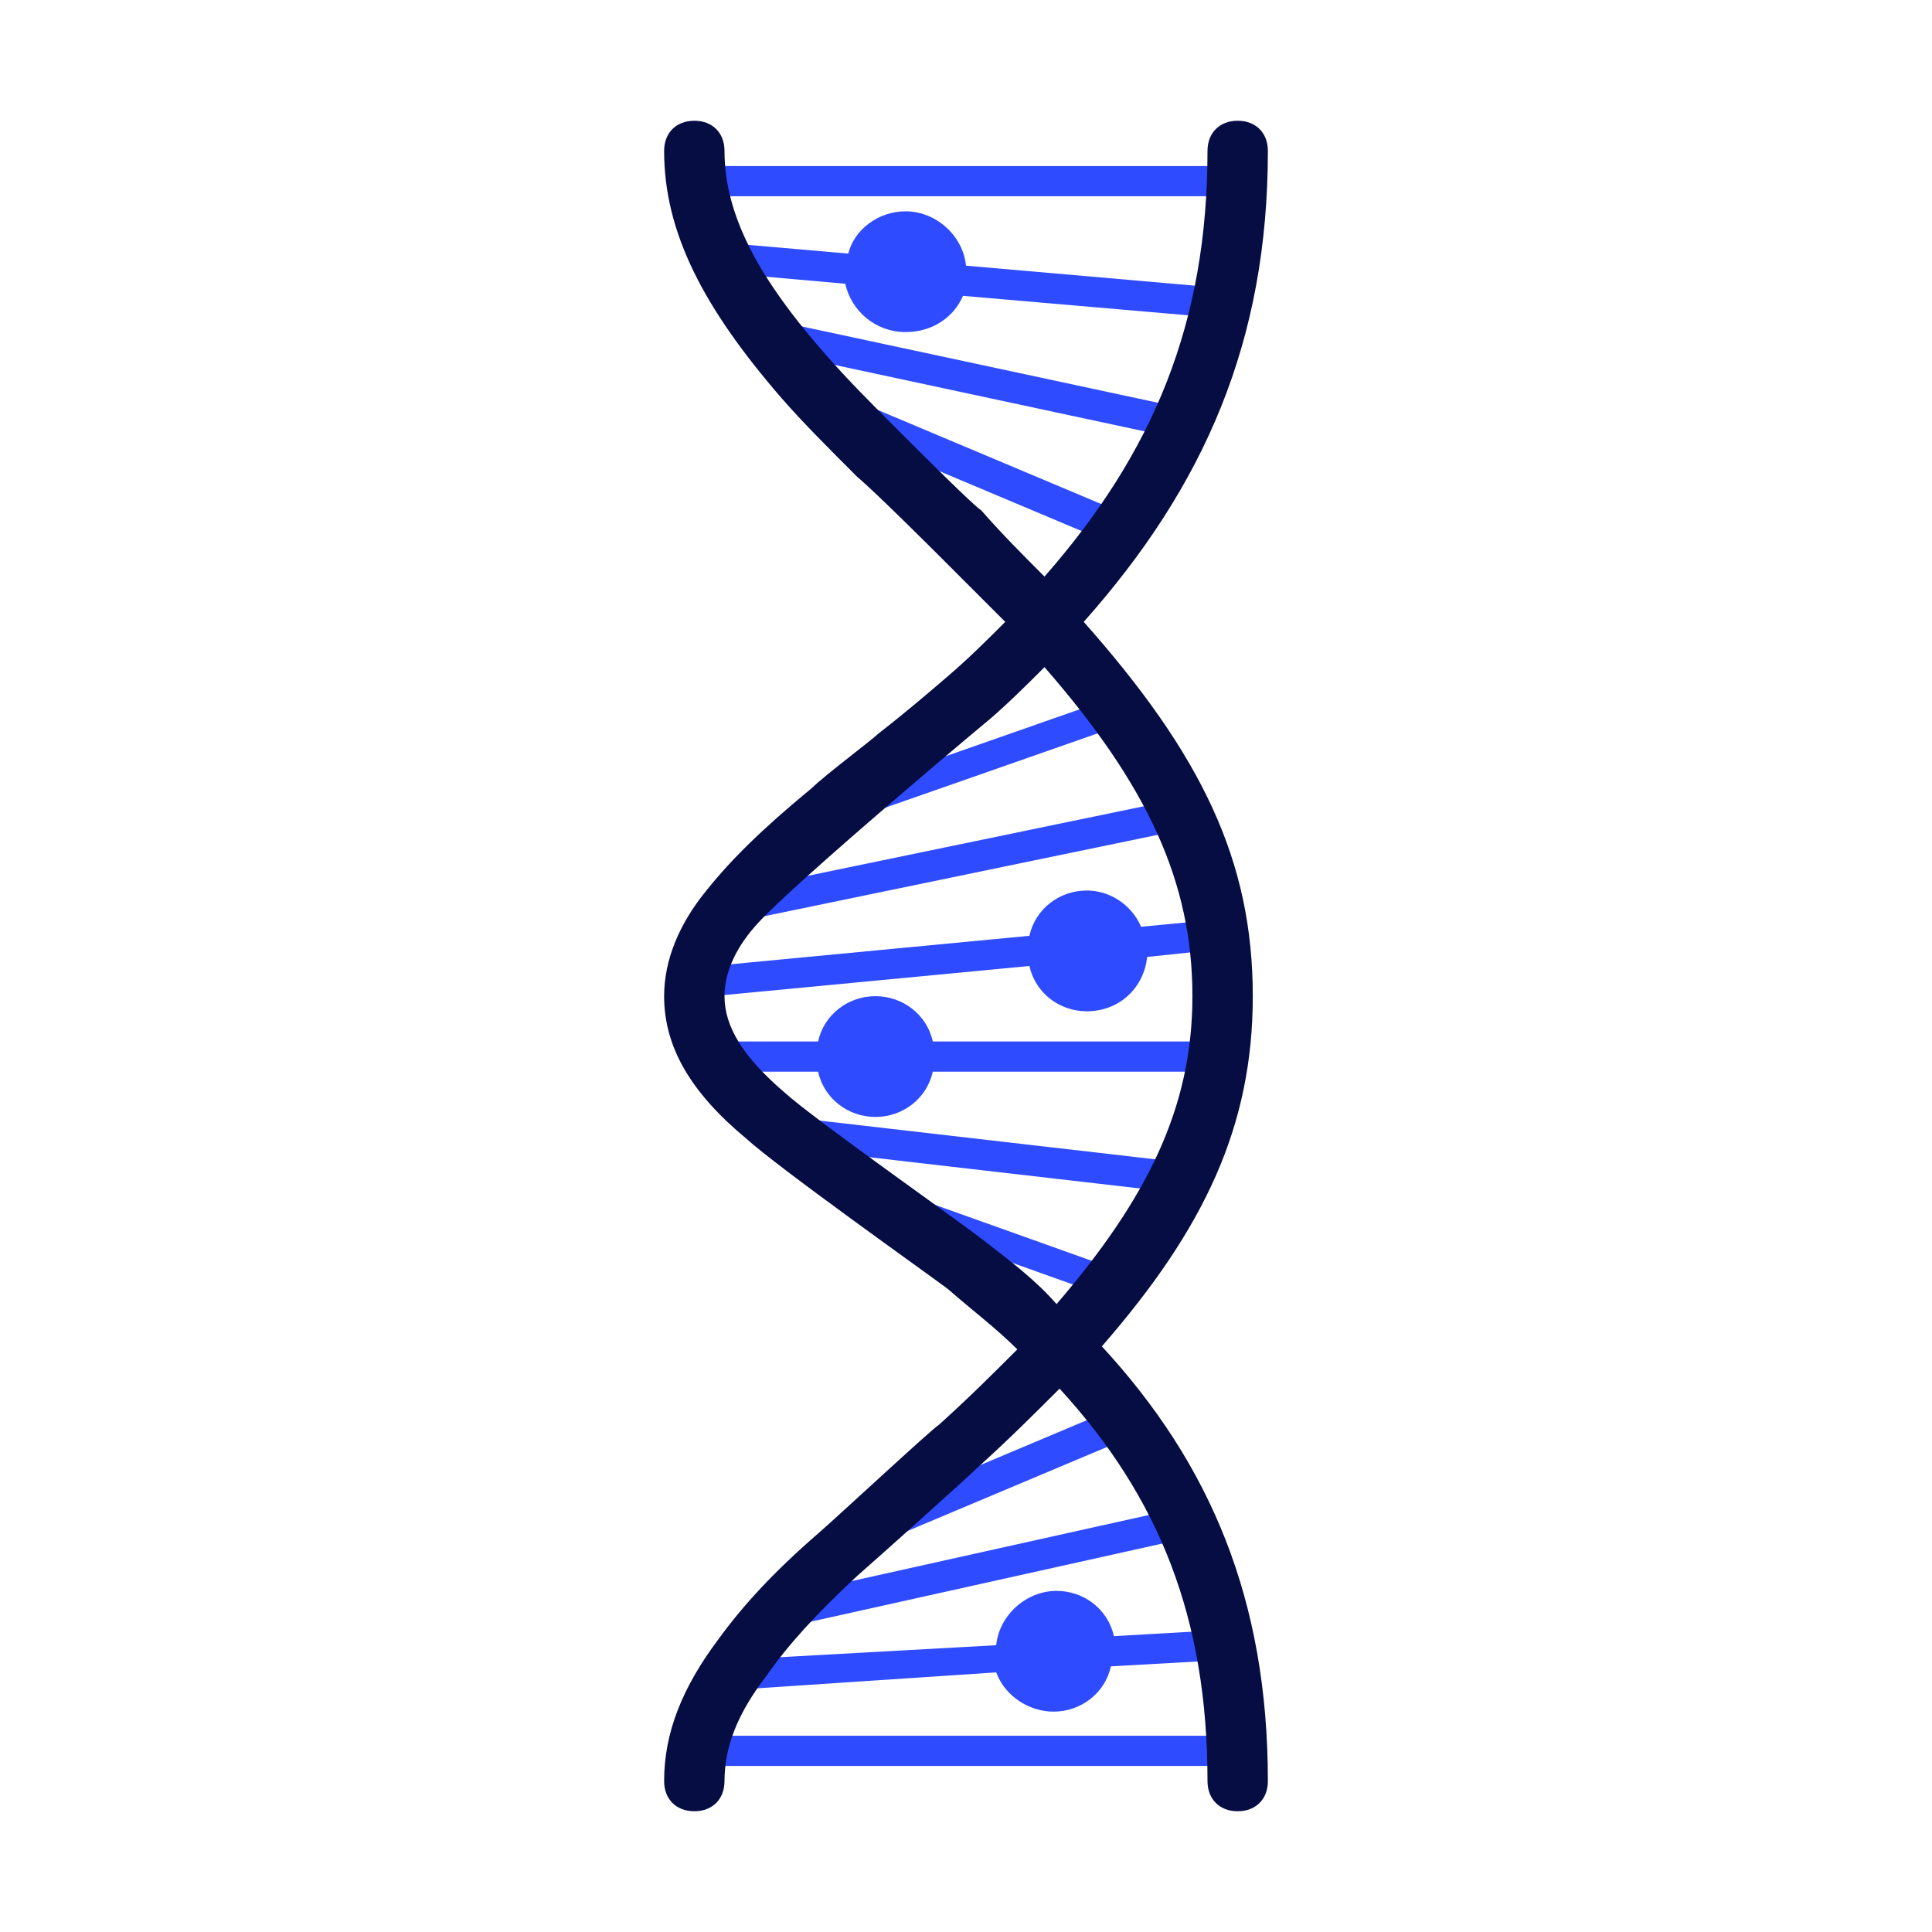
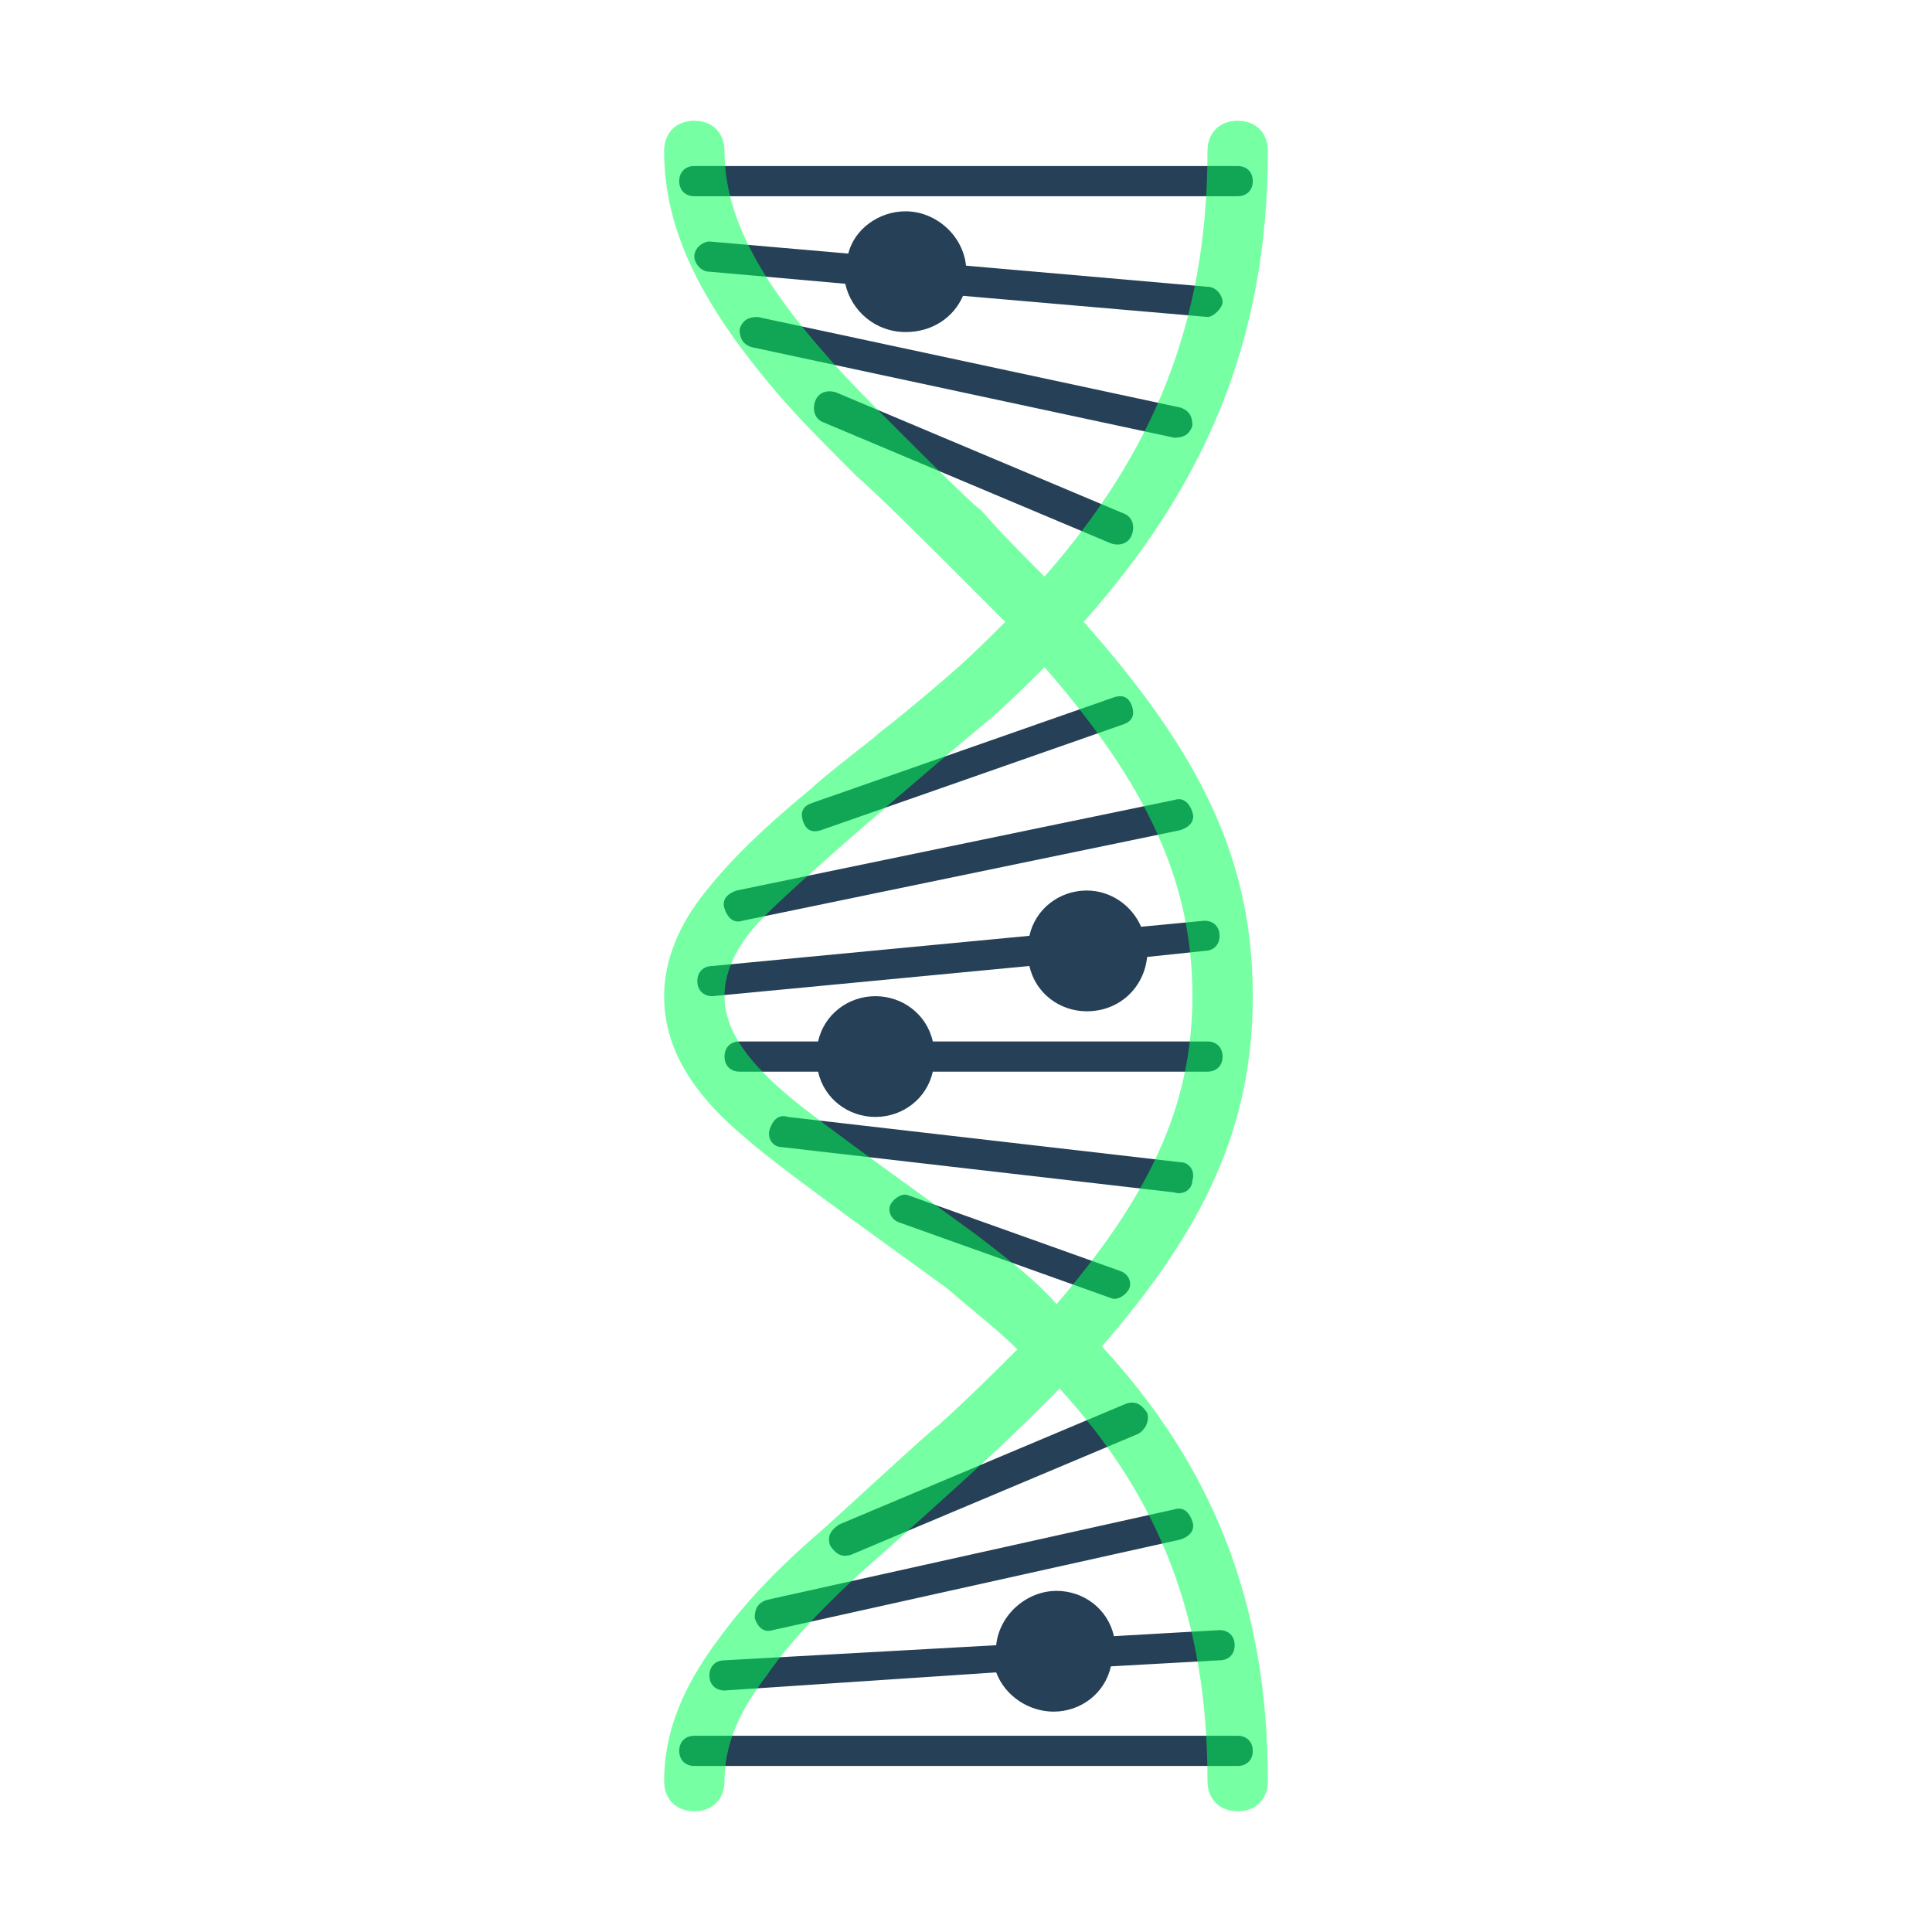
<svg xmlns="http://www.w3.org/2000/svg" width="800px" height="800px" viewBox="0 0 1024 1024" class="icon" version="1.1">
-   <path d="M528 872c1.6-16 16-28.8 32-28.8 14.4 0 27.2 9.6 30.4 24l56-3.2c4.8 0 8 3.2 8 8s-3.2 8-8 8l-57.6 3.2c-3.2 14.4-16 24-30.4 24-12.8 0-25.6-8-30.4-20.8l-144 9.6c-4.8 0-8-3.2-8-8s3.2-8 8-8l144-8z m-94.4-320c3.2-14.4 16-24 30.4-24s27.2 9.6 30.4 24H640c4.8 0 8 3.2 8 8s-3.2 8-8 8h-145.6c-3.2 14.4-16 24-30.4 24s-27.2-9.6-30.4-24h-41.6c-4.8 0-8-3.2-8-8s3.2-8 8-8h41.6z m112-56c3.2-14.4 16-24 30.4-24 12.8 0 24 8 28.8 19.2l33.6-3.2c4.8 0 8 3.2 8 8s-3.2 8-8 8l-30.4 3.2c-1.6 16-14.4 28.8-32 28.8-14.4 0-27.2-9.6-30.4-24l-168 16c-4.8 0-8-3.2-8-8s3.2-8 8-8l168-16z m-96-361.6c3.2-12.8 16-22.4 30.4-22.4 16 0 30.4 12.8 32 28.8l128 11.2c4.8 0 8 4.8 8 8s-4.8 8-8 8l-129.6-11.2c-4.8 11.2-16 19.2-30.4 19.2-16 0-28.8-11.2-32-25.6L376 144c-4.8 0-8-4.8-8-8 0-4.8 4.8-8 8-8l73.6 6.4z m-14.4 305.6c-4.8 1.6-8 0-9.6-4.8-1.6-4.8 0-8 4.8-9.6l160-56c4.8-1.6 8 0 9.6 4.8 1.6 4.8 0 8-4.8 9.6l-160 56z m1.6-216c-4.8-1.6-6.4-6.4-4.8-11.2 1.6-4.8 6.4-6.4 11.2-4.8l152 64c4.8 1.6 6.4 6.4 4.8 11.2-1.6 4.8-6.4 6.4-11.2 4.8l-152-64z m-38.4-40c-4.8-1.6-6.4-4.8-6.4-9.6 1.6-4.8 4.8-6.4 9.6-6.4l224 48c4.8 1.6 6.4 4.8 6.4 9.6-1.6 4.8-4.8 6.4-9.6 6.4l-224-48z m-30.4-80c-4.8 0-8-3.2-8-8s3.2-8 8-8h288c4.8 0 8 3.2 8 8s-3.2 8-8 8H368z m235.2 656l-152 64c-4.8 1.6-8 0-11.2-4.8-1.6-4.8 0-8 4.8-11.2l152-64c4.8-1.6 8 0 11.2 4.8 1.6 4.8-1.6 9.6-4.8 11.2zM406.4 848l216-48c4.8-1.6 8 1.6 9.6 6.4 1.6 4.8-1.6 8-6.4 9.6l-216 48c-4.8 1.6-8-1.6-9.6-6.4 0-4.8 1.6-8 6.4-9.6zM368 936c-4.8 0-8-3.2-8-8s3.2-8 8-8h288c4.8 0 8 3.2 8 8s-3.2 8-8 8H368z m25.6-448c-4.8 1.6-8-1.6-9.6-6.4-1.6-4.8 1.6-8 6.4-9.6l232-48c4.8-1.6 8 1.6 9.6 6.4 1.6 4.8-1.6 8-6.4 9.6l-232 48z m20.8 120c-4.8 0-8-4.8-6.4-9.6s4.8-8 9.6-6.4l208 24c4.8 0 8 4.8 6.4 9.6 0 4.8-4.8 8-9.6 6.4l-208-24z m62.4 40c-4.8-1.6-6.4-6.4-4.8-9.6s6.4-6.4 9.6-4.8l112 40c4.8 1.6 6.4 6.4 4.8 9.6s-6.4 6.4-9.6 4.8l-112-40z" fill="#2F4BFF" />
-   <path d="M553.6 305.6C611.2 240 640 171.2 640 80c0-9.6 6.4-16 16-16s16 6.4 16 16c0 100.8-33.6 177.6-97.6 249.6 62.4 70.4 89.6 126.4 89.6 198.4 0 68.8-25.6 123.2-80 185.6C641.6 776 672 848 672 944c0 9.6-6.4 16-16 16s-16-6.4-16-16c0-86.4-25.6-150.4-78.4-208-12.8 12.8-27.2 27.2-43.2 41.6-4.8 4.8-51.2 46.4-64 57.6-22.4 20.8-36.8 36.8-48 52.8-16 20.8-22.4 38.4-22.4 56 0 9.6-6.4 16-16 16s-16-6.4-16-16c0-25.6 9.6-49.6 28.8-75.2 12.8-17.6 28.8-35.2 52.8-56 12.8-11.2 59.2-54.4 64-57.6 16-14.4 28.8-27.2 41.6-40-11.2-11.2-24-20.8-36.8-32-12.8-9.6-89.6-64-107.2-80-28.8-24-43.2-48-43.2-75.2 0-19.2 8-38.4 22.4-56 12.8-16 28.8-32 56-54.4 6.4-6.4 32-25.6 35.2-28.8 14.4-11.2 25.6-20.8 36.8-30.4 11.2-9.6 20.8-19.2 30.4-28.8l-35.2-35.2c-1.6-1.6-33.6-33.6-43.2-41.6-16-16-28.8-28.8-40-41.6-41.6-48-62.4-88-62.4-131.2 0-9.6 6.4-16 16-16s16 6.4 16 16c0 33.6 17.6 67.2 54.4 108.8 11.2 12.8 22.4 24 38.4 40 9.6 9.6 40 40 43.2 41.6 11.2 12.8 22.4 24 33.6 35.2z m6.4 385.6c48-56 72-104 72-163.2 0-60.8-24-112-78.4-174.4-9.6 9.6-19.2 19.2-30.4 28.8 11.2-9.6-105.6 88-123.2 108.8-11.2 12.8-16 25.6-16 36.8 0 16 9.6 32 32 51.2 16 14.4 91.2 67.2 105.6 78.4 14.4 11.2 27.2 20.8 38.4 33.6z" fill="#050D42" />
+   <path d="M528 872c1.6-16 16-28.8 32-28.8 14.4 0 27.2 9.6 30.4 24l56-3.2c4.8 0 8 3.2 8 8s-3.2 8-8 8l-57.6 3.2c-3.2 14.4-16 24-30.4 24-12.8 0-25.6-8-30.4-20.8l-144 9.6c-4.8 0-8-3.2-8-8s3.2-8 8-8l144-8z m-94.4-320c3.2-14.4 16-24 30.4-24s27.2 9.6 30.4 24H640c4.8 0 8 3.2 8 8s-3.2 8-8 8h-145.6c-3.2 14.4-16 24-30.4 24s-27.2-9.6-30.4-24h-41.6c-4.8 0-8-3.2-8-8s3.2-8 8-8h41.6z m112-56c3.2-14.4 16-24 30.4-24 12.8 0 24 8 28.8 19.2l33.6-3.2c4.8 0 8 3.2 8 8s-3.2 8-8 8l-30.4 3.2c-1.6 16-14.4 28.8-32 28.8-14.4 0-27.2-9.6-30.4-24l-168 16c-4.8 0-8-3.2-8-8s3.2-8 8-8l168-16z m-96-361.6c3.2-12.8 16-22.4 30.4-22.4 16 0 30.4 12.8 32 28.8l128 11.2c4.8 0 8 4.8 8 8s-4.8 8-8 8l-129.6-11.2c-4.8 11.2-16 19.2-30.4 19.2-16 0-28.8-11.2-32-25.6L376 144c-4.8 0-8-4.8-8-8 0-4.8 4.8-8 8-8l73.6 6.4z m-14.4 305.6c-4.8 1.6-8 0-9.6-4.8-1.6-4.8 0-8 4.8-9.6l160-56c4.8-1.6 8 0 9.6 4.8 1.6 4.8 0 8-4.8 9.6l-160 56z m1.6-216c-4.8-1.6-6.4-6.4-4.8-11.2 1.6-4.8 6.4-6.4 11.2-4.8l152 64c4.8 1.6 6.4 6.4 4.8 11.2-1.6 4.8-6.4 6.4-11.2 4.8l-152-64z m-38.4-40c-4.8-1.6-6.4-4.8-6.4-9.6 1.6-4.8 4.8-6.4 9.6-6.4l224 48c4.8 1.6 6.4 4.8 6.4 9.6-1.6 4.8-4.8 6.4-9.6 6.4l-224-48z m-30.4-80c-4.8 0-8-3.2-8-8s3.2-8 8-8h288c4.8 0 8 3.2 8 8s-3.2 8-8 8H368z m235.2 656l-152 64c-4.8 1.6-8 0-11.2-4.8-1.6-4.8 0-8 4.8-11.2l152-64c4.8-1.6 8 0 11.2 4.8 1.6 4.8-1.6 9.6-4.8 11.2zM406.4 848l216-48c4.8-1.6 8 1.6 9.6 6.4 1.6 4.8-1.6 8-6.4 9.6l-216 48c-4.8 1.6-8-1.6-9.6-6.4 0-4.8 1.6-8 6.4-9.6zM368 936c-4.8 0-8-3.2-8-8s3.2-8 8-8h288c4.8 0 8 3.2 8 8s-3.2 8-8 8H368z m25.6-448c-4.8 1.6-8-1.6-9.6-6.4-1.6-4.8 1.6-8 6.4-9.6l232-48c4.8-1.6 8 1.6 9.6 6.4 1.6 4.8-1.6 8-6.4 9.6l-232 48z m20.8 120c-4.8 0-8-4.8-6.4-9.6s4.8-8 9.6-6.4l208 24c4.8 0 8 4.8 6.4 9.6 0 4.8-4.8 8-9.6 6.4l-208-24z m62.4 40c-4.8-1.6-6.4-6.4-4.8-9.6s6.4-6.4 9.6-4.8l112 40c4.8 1.6 6.4 6.4 4.8 9.6s-6.4 6.4-9.6 4.8l-112-40z" fill="#254057" />
+   <path d="M553.6 305.6C611.2 240 640 171.2 640 80c0-9.6 6.4-16 16-16s16 6.4 16 16c0 100.8-33.6 177.6-97.6 249.6 62.4 70.4 89.6 126.4 89.6 198.4 0 68.8-25.6 123.2-80 185.6C641.6 776 672 848 672 944c0 9.6-6.4 16-16 16s-16-6.4-16-16c0-86.4-25.6-150.4-78.4-208-12.8 12.8-27.2 27.2-43.2 41.6-4.8 4.8-51.2 46.4-64 57.6-22.4 20.8-36.8 36.8-48 52.8-16 20.8-22.4 38.4-22.4 56 0 9.6-6.4 16-16 16s-16-6.4-16-16c0-25.6 9.6-49.6 28.8-75.2 12.8-17.6 28.8-35.2 52.8-56 12.8-11.2 59.2-54.4 64-57.6 16-14.4 28.8-27.2 41.6-40-11.2-11.2-24-20.8-36.8-32-12.8-9.6-89.6-64-107.2-80-28.8-24-43.2-48-43.2-75.2 0-19.2 8-38.4 22.4-56 12.8-16 28.8-32 56-54.4 6.4-6.4 32-25.6 35.2-28.8 14.4-11.2 25.6-20.8 36.8-30.4 11.2-9.6 20.8-19.2 30.4-28.8l-35.2-35.2c-1.6-1.6-33.6-33.6-43.2-41.6-16-16-28.8-28.8-40-41.6-41.6-48-62.4-88-62.4-131.2 0-9.6 6.4-16 16-16s16 6.4 16 16c0 33.6 17.6 67.2 54.4 108.8 11.2 12.8 22.4 24 38.4 40 9.6 9.6 40 40 43.2 41.6 11.2 12.8 22.4 24 33.6 35.2z m6.4 385.6c48-56 72-104 72-163.2 0-60.8-24-112-78.4-174.4-9.6 9.6-19.2 19.2-30.4 28.8 11.2-9.6-105.6 88-123.2 108.8-11.2 12.8-16 25.6-16 36.8 0 16 9.6 32 32 51.2 16 14.4 91.2 67.2 105.6 78.4 14.4 11.2 27.2 20.8 38.4 33.6z" fill="#0F58" />
</svg>
